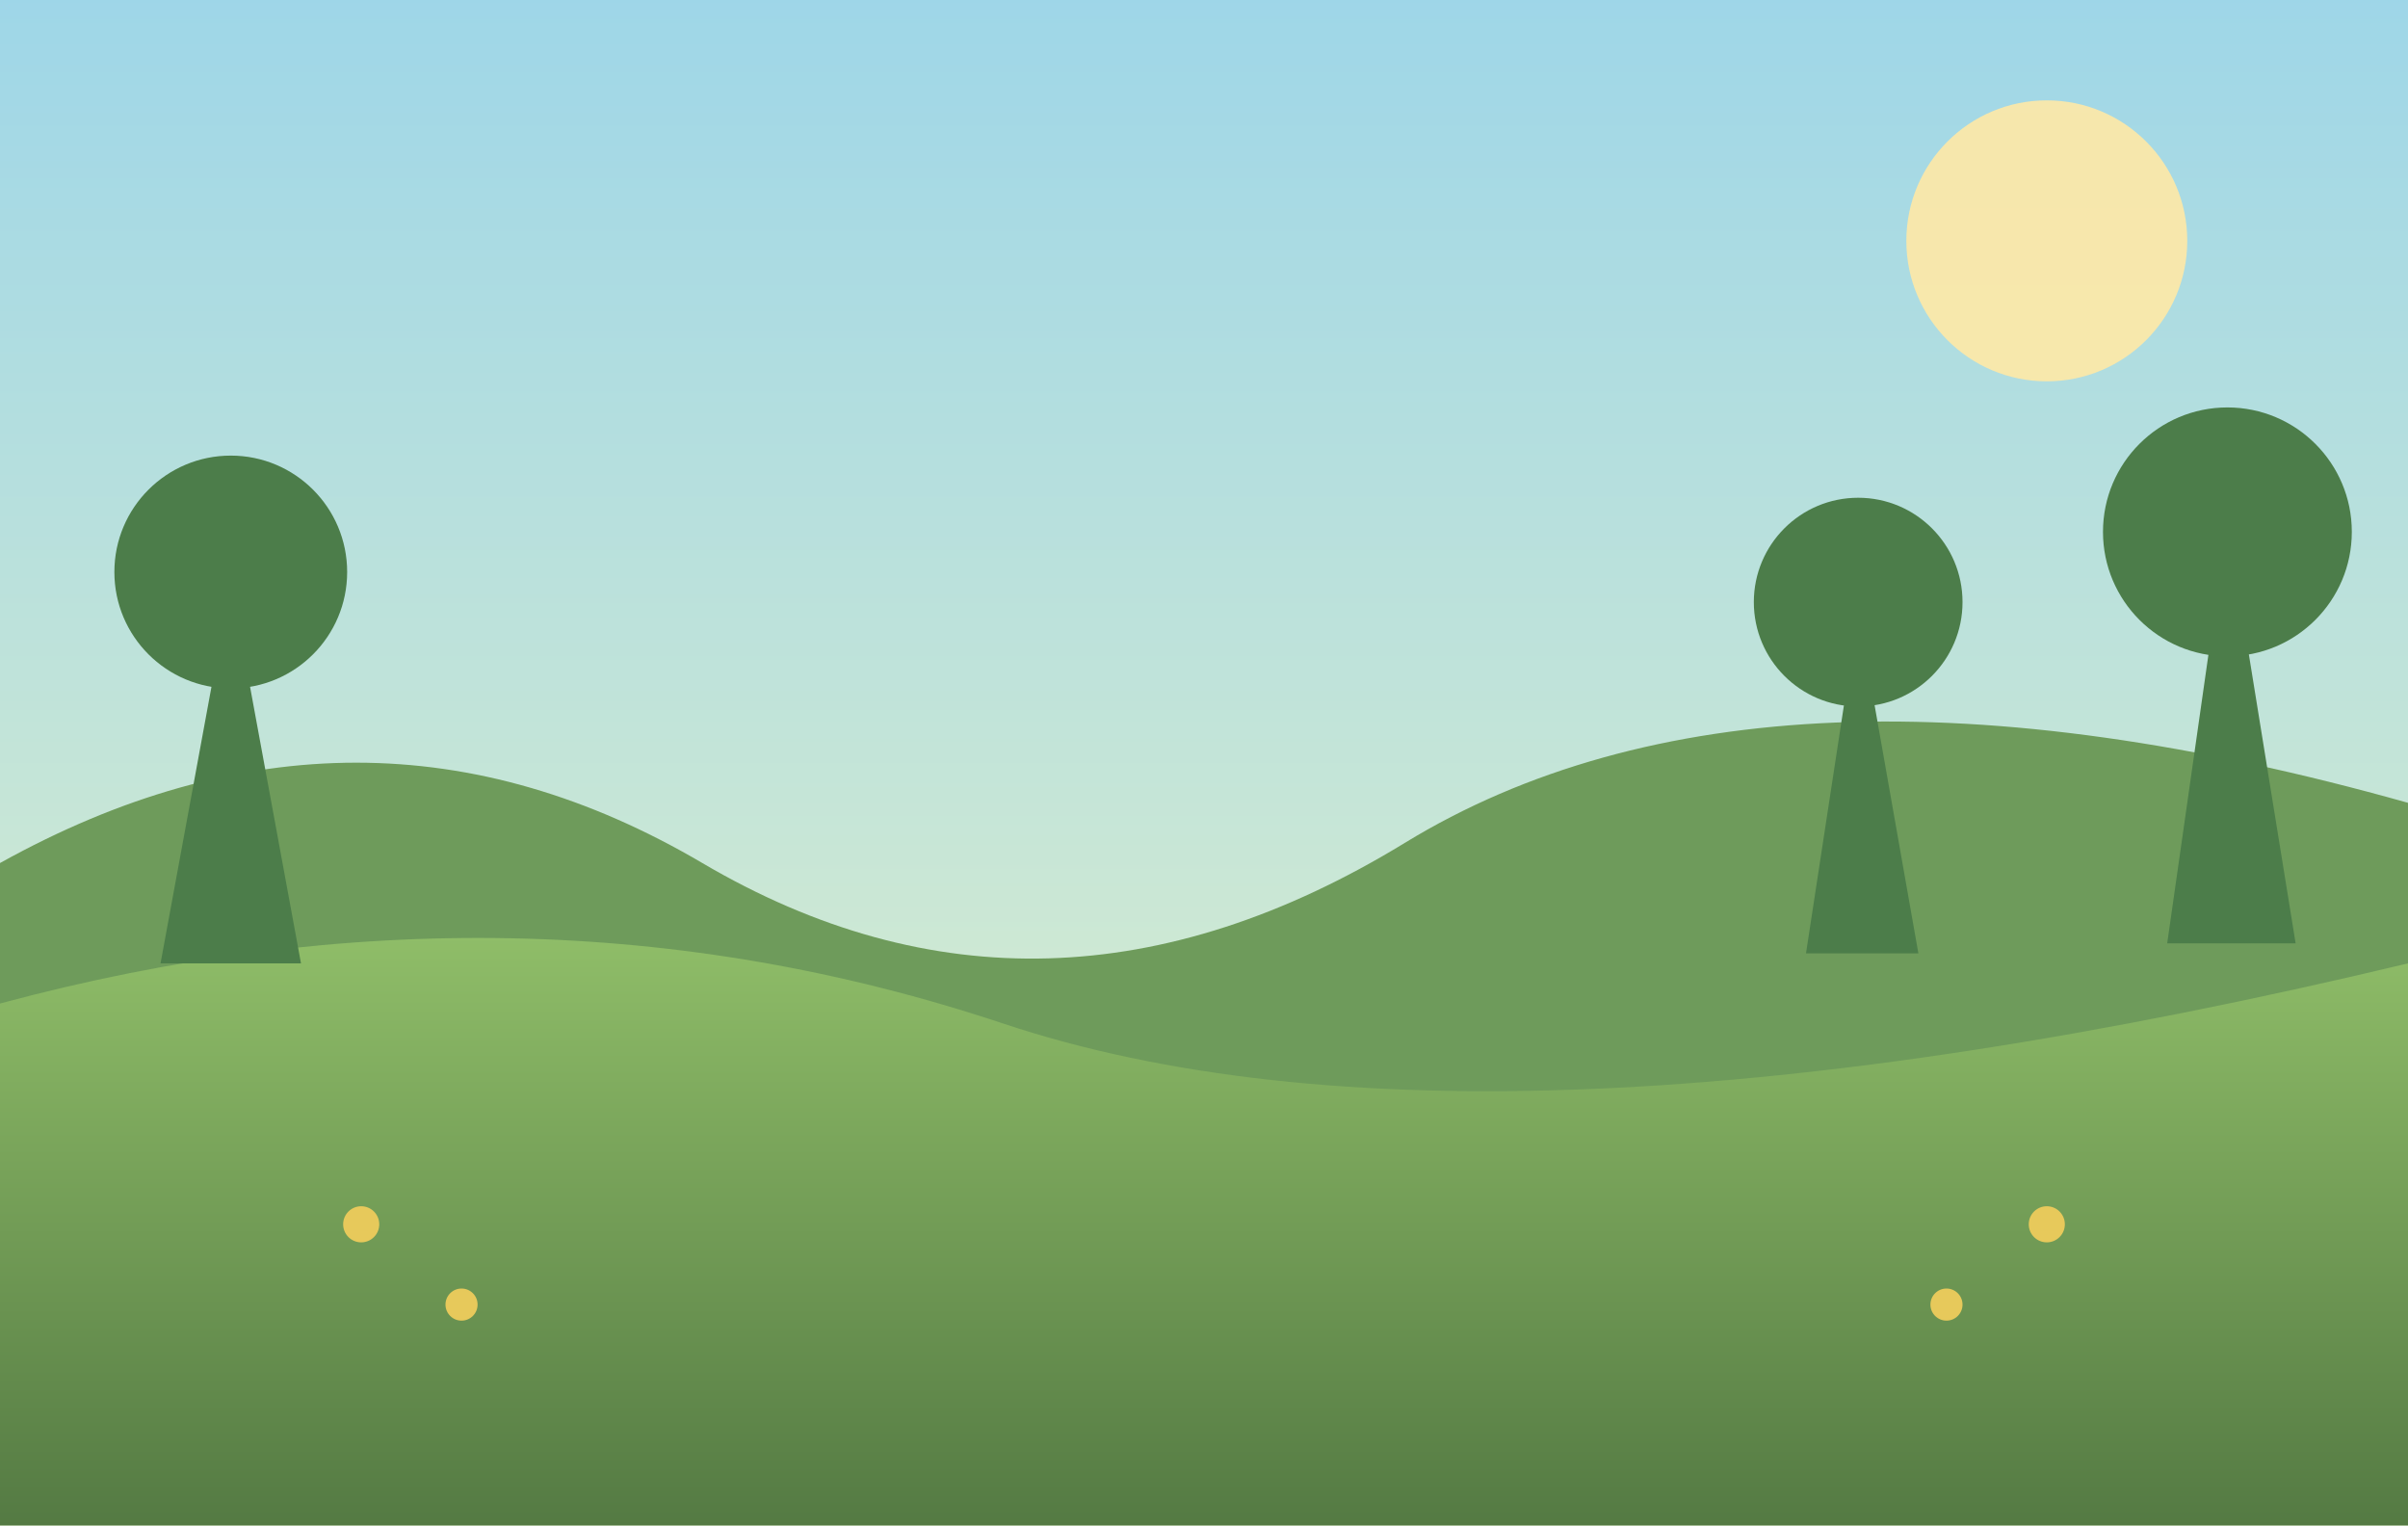
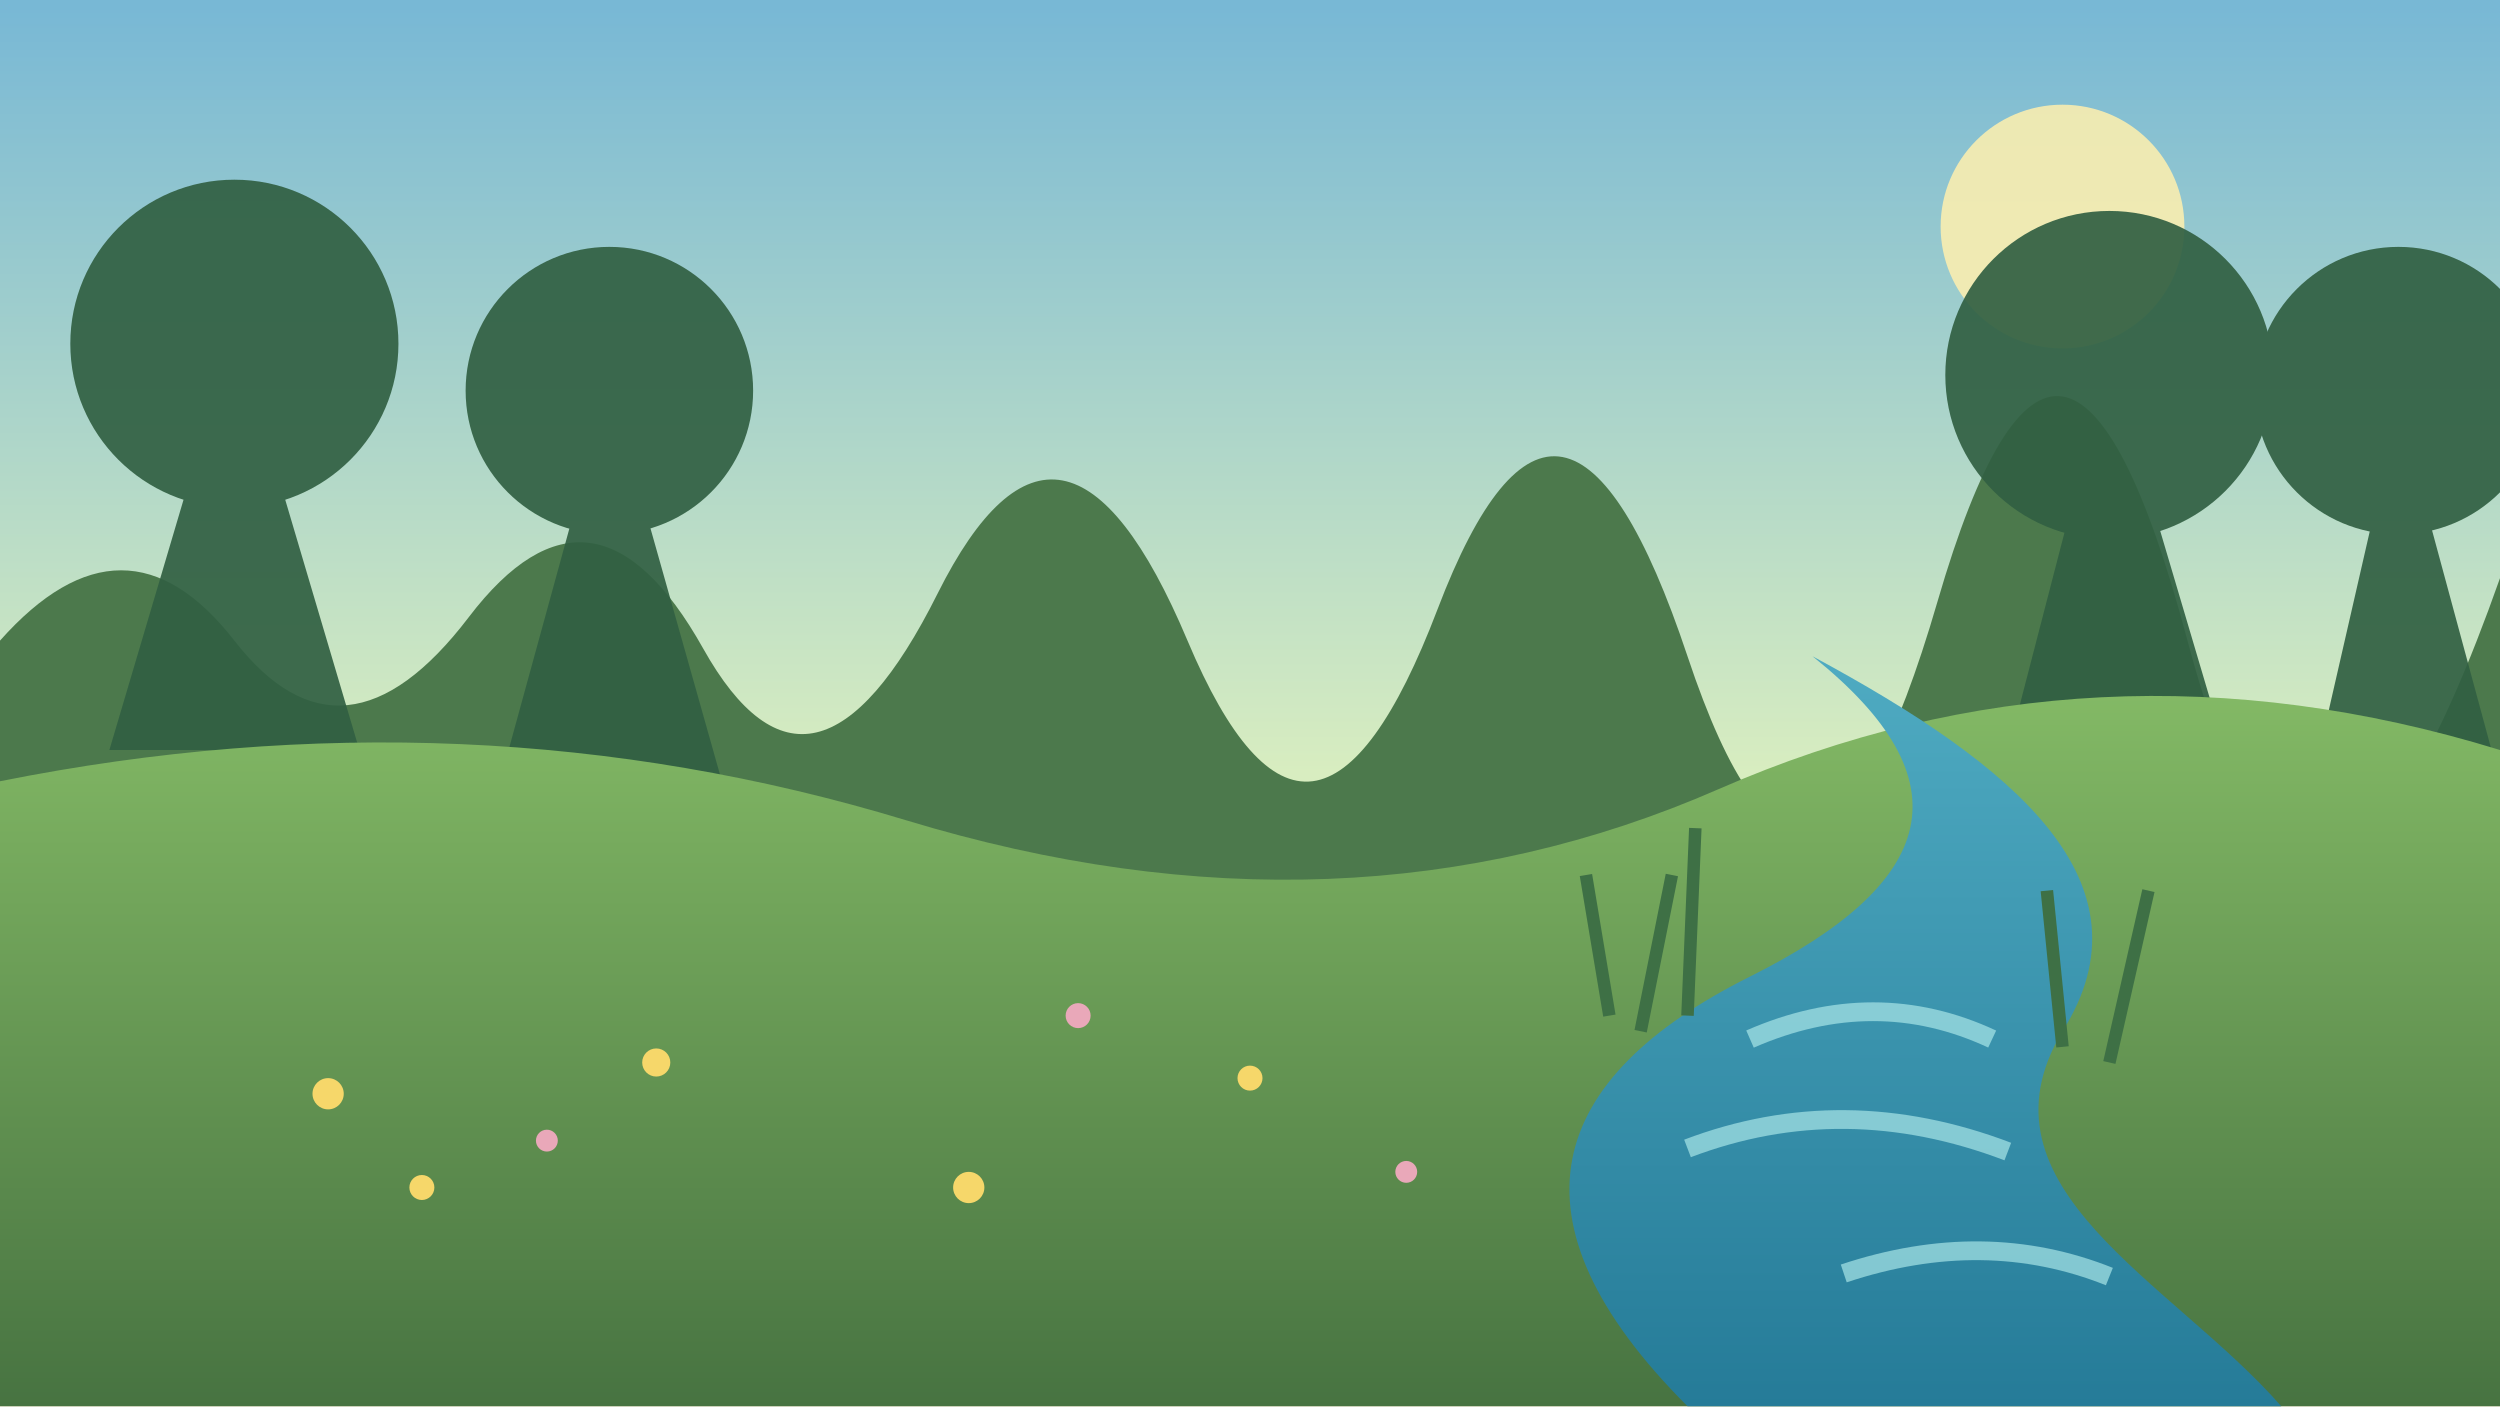
- <svg xmlns="http://www.w3.org/2000/svg" viewBox="0 0 1200 760">
+ <svg xmlns="http://www.w3.org/2000/svg" viewBox="0 0 1600 900">
  <defs>
-     <linearGradient id="sky" x1="0" y1="0" x2="0" y2="1">
-       <stop stop-color="#9ed6e8" />
-       <stop offset="1" stop-color="#e9f3c8" />
+     <linearGradient id="sky" x2="0" y2="1">
+       <stop stop-color="#78b8d5" />
+       <stop offset=".55" stop-color="#d8edc0" />
+       <stop offset="1" stop-color="#f3d49a" />
    </linearGradient>
-     <linearGradient id="ground" x1="0" y1="0" x2="0" y2="1">
-       <stop stop-color="#8fbd68" />
-       <stop offset="1" stop-color="#547a43" />
+     <linearGradient id="grass" x2="0" y2="1">
+       <stop stop-color="#83b965" />
+       <stop offset="1" stop-color="#477341" />
+     </linearGradient>
+     <linearGradient id="water" x2="0" y2="1">
+       <stop stop-color="#4fabc2" />
+       <stop offset="1" stop-color="#257b98" />
    </linearGradient>
  </defs>
-   <rect width="1200" height="760" fill="url(#sky)" />
-   <circle cx="1020" cy="120" r="70" fill="#ffe9a6" opacity=".9" />
-   <path fill="#6e9b5b" d="M0 430Q180 330 350 430T700 420T1200 400V760H0z" />
-   <path fill="url(#ground)" d="M0 500Q260 430 500 510T1200 480V760H0z" />
-   <g fill="#4c7d4a">
-     <path d="M80 480l35-190 35 190z" />
-     <circle cx="115" cy="285" r="58" />
-     <path d="M1080 470l30-210 34 210z" />
-     <circle cx="1110" cy="265" r="62" />
-     <path d="M900 475l26-170 30 170z" />
-     <circle cx="926" cy="300" r="52" />
+   <rect width="1600" height="900" fill="url(#sky)" />
+   <circle cx="1320" cy="145" r="78" fill="#fff0ae" opacity=".85" />
+   <path fill="#4c794c" d="M0 410Q80 320 150 410T300 395T450 415T600 380T760 410T920 390T1080 420T1240 385T1400 410T1600 370V650H0z" />
+   <g fill="#315f42" opacity=".92">
+     <path d="M70 480L150 210l80 270z" />
+     <circle cx="150" cy="220" r="105" />
+     <path d="M320 500L390 245l72 255z" />
+     <circle cx="390" cy="250" r="92" />
+     <path d="M1280 500l70-270 80 270z" />
+     <circle cx="1350" cy="240" r="105" />
+     <path d="M1480 500l55-240 65 240z" />
+     <circle cx="1535" cy="250" r="92" />
  </g>
-   <g fill="#e7c95b">
-     <circle cx="180" cy="610" r="9" />
-     <circle cx="230" cy="650" r="8" />
-     <circle cx="1020" cy="610" r="9" />
-     <circle cx="970" cy="650" r="8" />
+   <path fill="url(#grass)" d="M0 500Q300 440 580 525T1100 505T1600 480V900H0z" />
+   <path fill="url(#water)" d="M1080 900C960 780 990 690 1120 625C1240 565 1260 500 1160 420C1290 490 1380 565 1320 660C1260 760 1390 820 1460 900z" />
+   <path fill="none" stroke="#a8e5e7" stroke-width="12" opacity=".7" d="M1120 665q80-35 155 0M1080 735q100-38 205 2M1180 815q90-30 170 2" />
+   <g fill="#f6d76a">
+     <circle cx="210" cy="700" r="10" />
+     <circle cx="270" cy="760" r="8" />
+     <circle cx="420" cy="680" r="9" />
+     <circle cx="620" cy="760" r="10" />
+     <circle cx="800" cy="690" r="8" />
+   </g>
+   <g fill="#e9a8b9">
+     <circle cx="350" cy="730" r="7" />
+     <circle cx="690" cy="650" r="8" />
+     <circle cx="900" cy="750" r="7" />
+   </g>
+   <g stroke="#3e7045" stroke-width="8">
+     <path d="M1030 650l-15-90M1050 660l20-100M1080 650l5-120M1320 670l-10-100M1350 680l25-110" />
  </g>
</svg>
